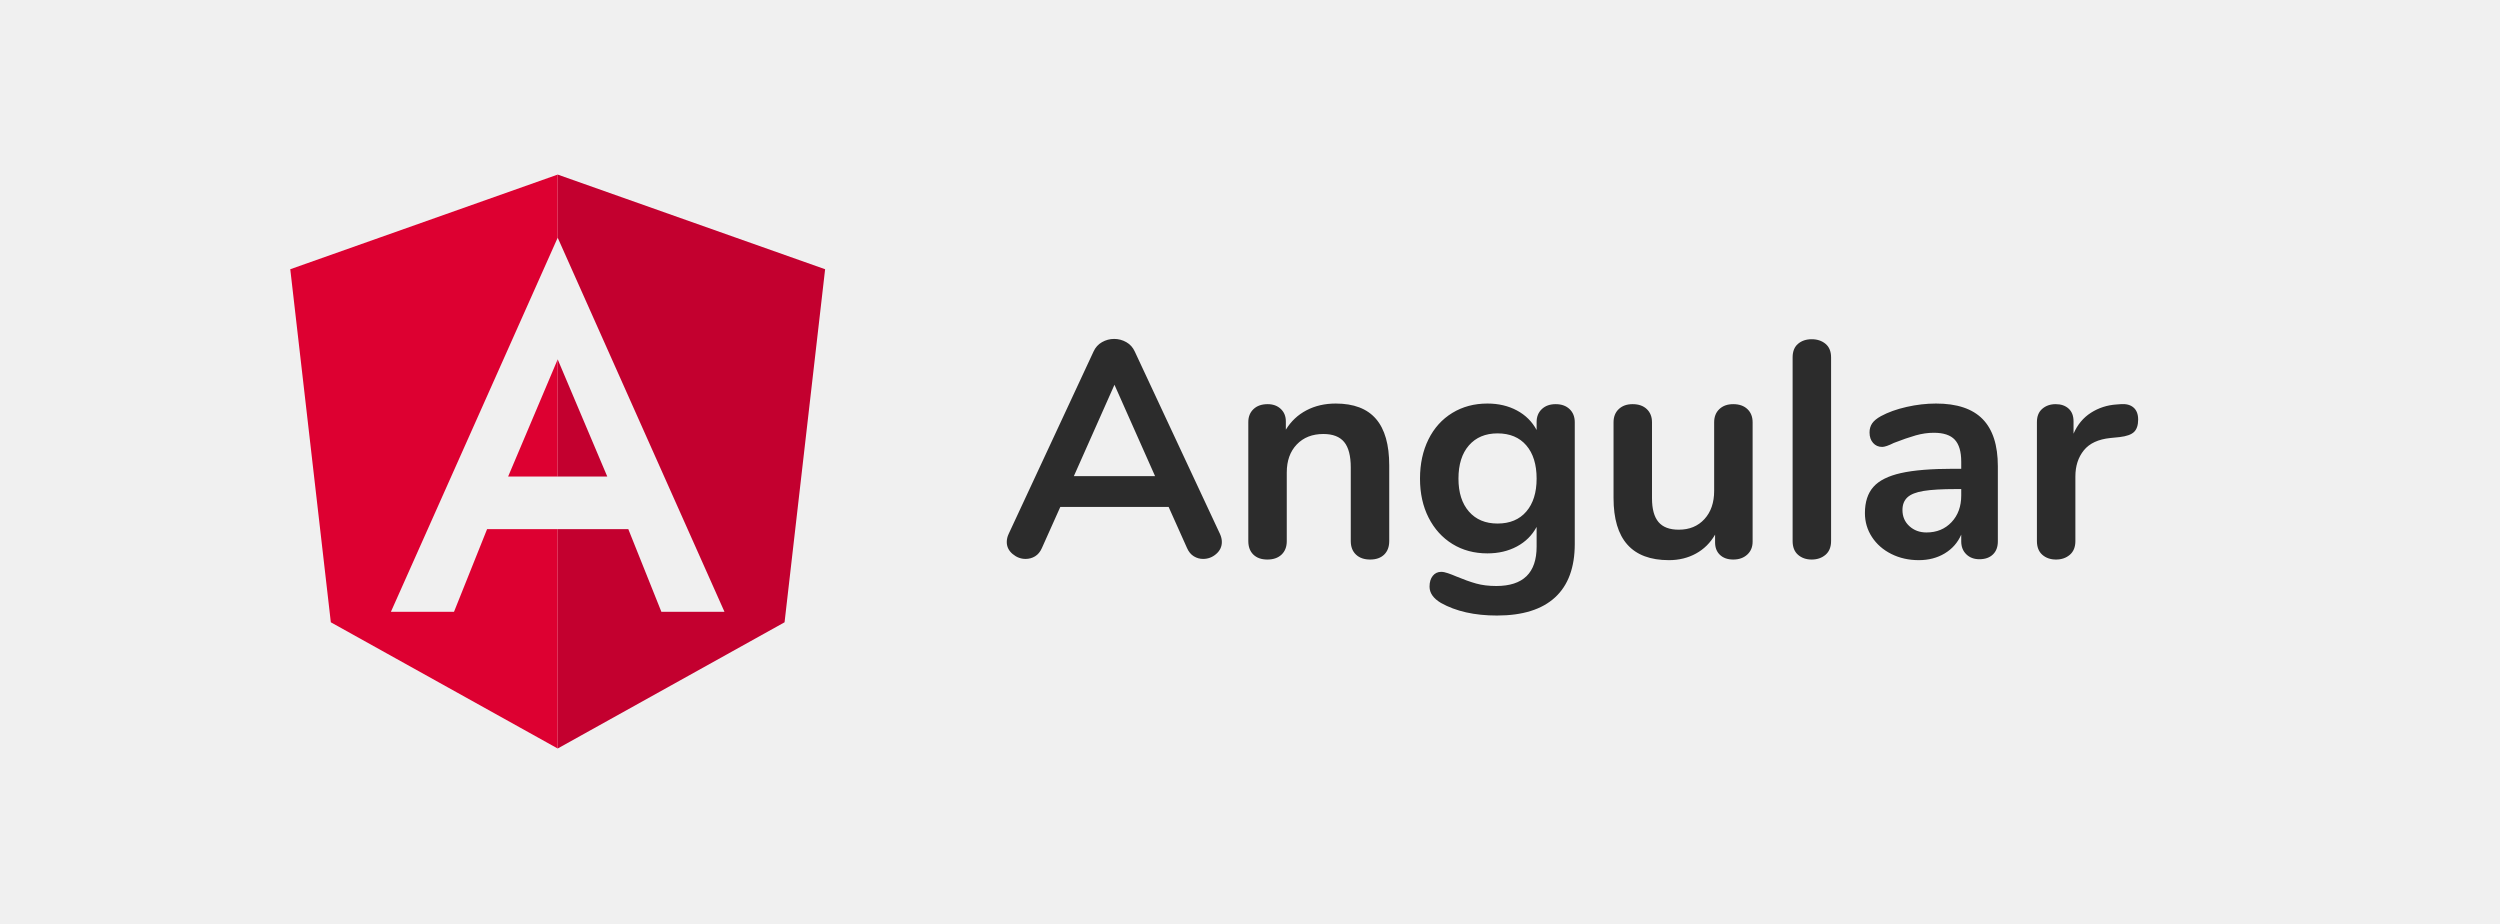
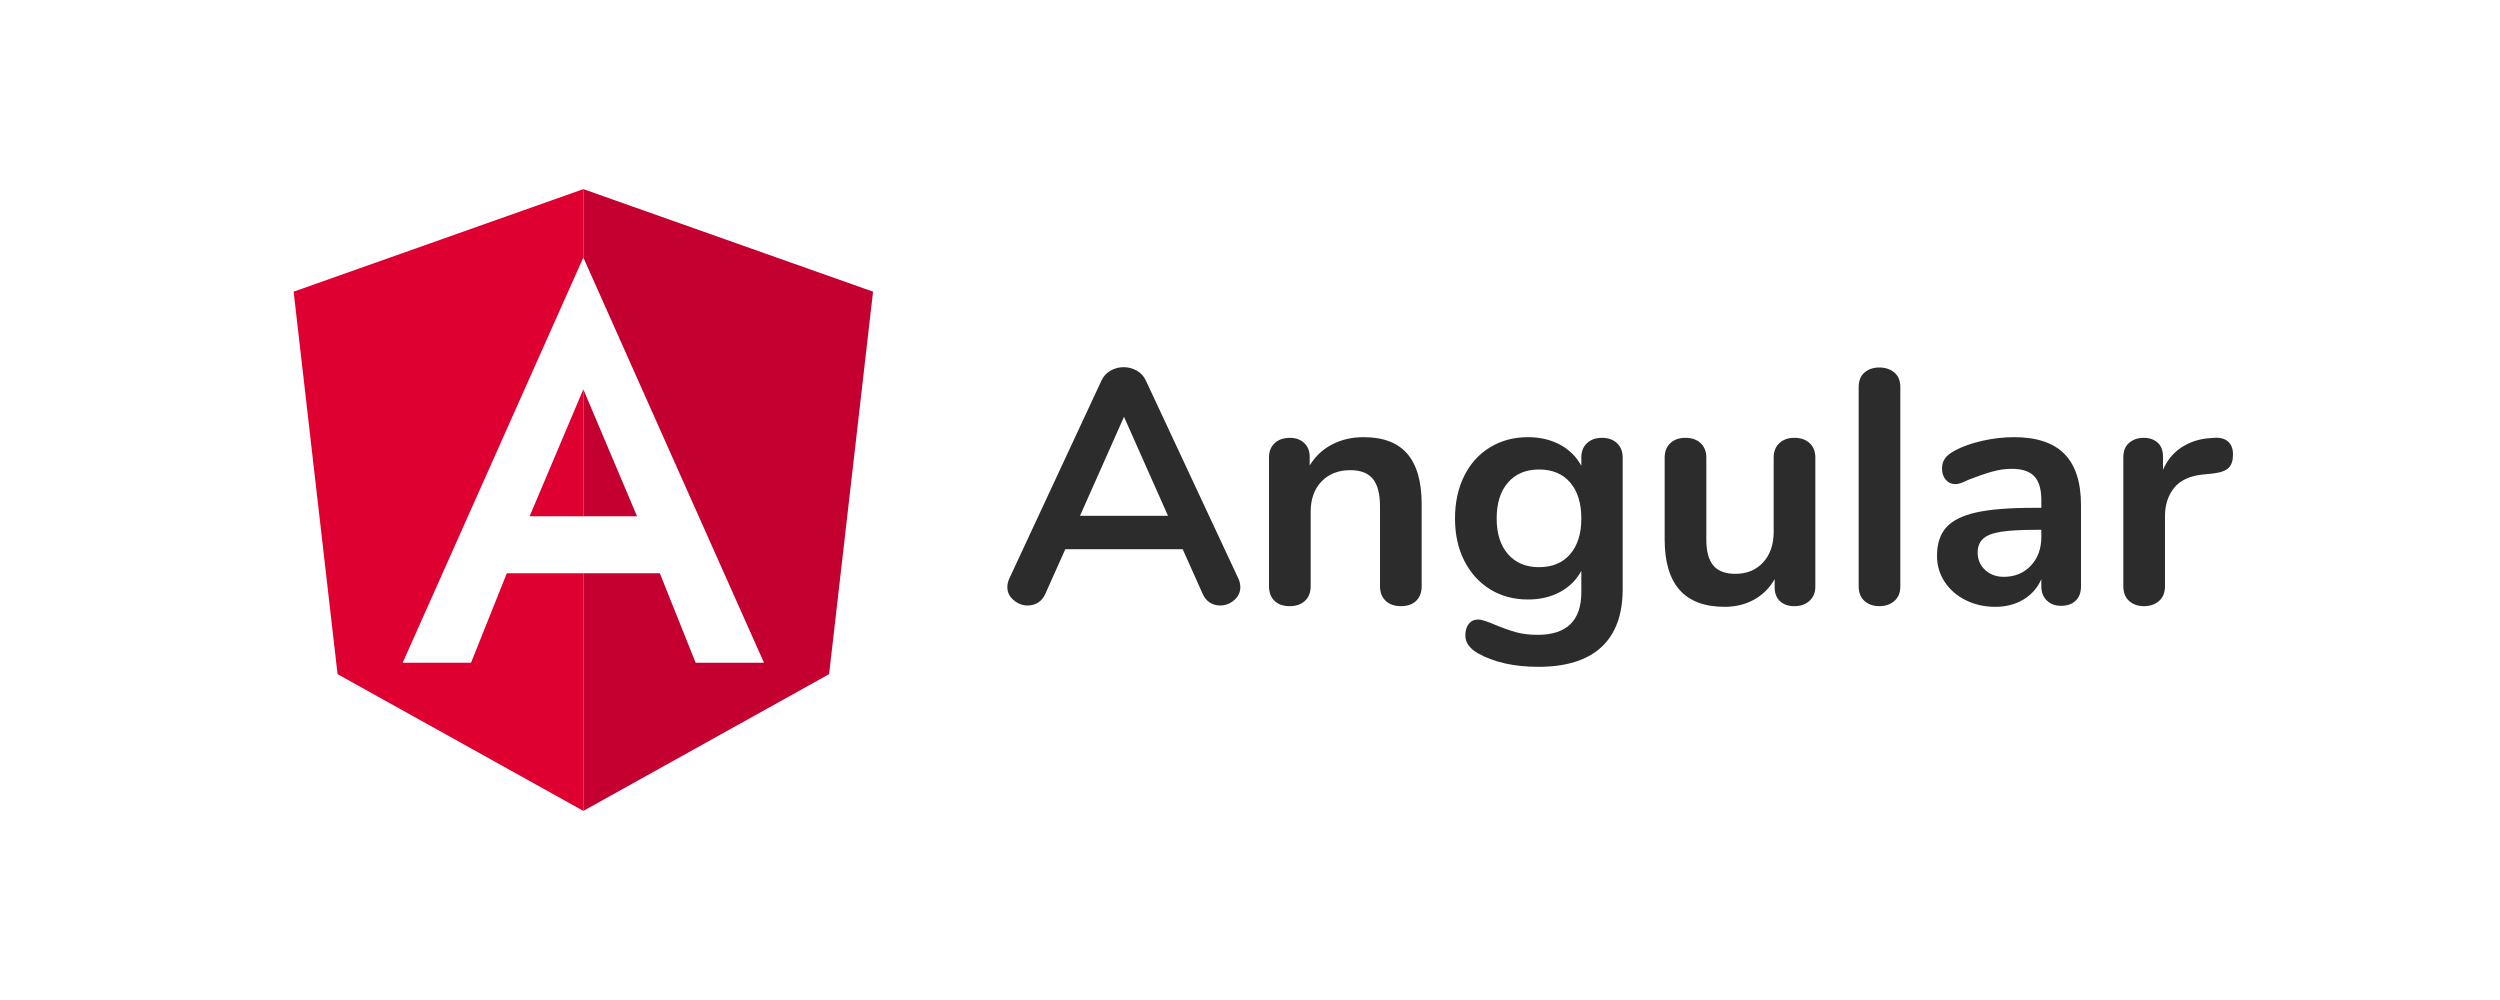
- <svg xmlns="http://www.w3.org/2000/svg" width="130px" height="48px" viewBox="0 0 130 48" version="1.1">
-   <g stroke="none" stroke-width="1" fill="none" fill-rule="evenodd">
-     <g id="angular" transform="translate(15, 9)" fill-rule="nonzero">
-       <path d="M47.56,20.064 C47.816,20.064 48.043,19.979 48.24,19.808 C48.437,19.637 48.536,19.429 48.536,19.184 C48.536,19.045 48.504,18.907 48.44,18.768 L48.44,18.768 L44.008,9.28 C43.912,9.067 43.765,8.904 43.568,8.792 C43.371,8.68 43.16,8.624 42.936,8.624 C42.712,8.624 42.501,8.68 42.304,8.792 C42.107,8.904 41.96,9.067 41.864,9.28 L41.864,9.28 L37.448,18.768 C37.384,18.907 37.352,19.045 37.352,19.184 C37.352,19.429 37.453,19.637 37.656,19.808 C37.859,19.979 38.083,20.064 38.328,20.064 C38.509,20.064 38.675,20.019 38.824,19.928 C38.973,19.837 39.091,19.696 39.176,19.504 L39.176,19.504 L40.136,17.36 L45.768,17.36 L46.728,19.504 C46.813,19.696 46.931,19.837 47.08,19.928 C47.229,20.019 47.389,20.064 47.56,20.064 Z M45.064,15.76 L40.84,15.76 L42.952,11.008 L45.064,15.76 Z M56.248,20.096 C56.557,20.096 56.8,20.011 56.976,19.84 C57.152,19.669 57.24,19.435 57.24,19.136 L57.24,19.136 L57.24,15.2 C57.24,14.123 57.011,13.317 56.552,12.784 C56.093,12.251 55.395,11.984 54.456,11.984 C53.891,11.984 53.384,12.101 52.936,12.336 C52.488,12.571 52.131,12.907 51.864,13.344 L51.864,13.344 L51.864,12.912 C51.864,12.645 51.776,12.429 51.6,12.264 C51.424,12.099 51.197,12.016 50.92,12.016 C50.611,12.016 50.365,12.101 50.184,12.272 C50.003,12.443 49.912,12.667 49.912,12.944 L49.912,12.944 L49.912,19.136 C49.912,19.435 50,19.669 50.176,19.84 C50.352,20.011 50.595,20.096 50.904,20.096 C51.213,20.096 51.459,20.011 51.64,19.84 C51.821,19.669 51.912,19.435 51.912,19.136 L51.912,19.136 L51.912,15.568 C51.912,14.96 52.085,14.475 52.432,14.112 C52.779,13.749 53.24,13.568 53.816,13.568 C54.307,13.568 54.667,13.707 54.896,13.984 C55.125,14.261 55.24,14.704 55.24,15.312 L55.24,15.312 L55.24,19.136 C55.24,19.435 55.331,19.669 55.512,19.84 C55.693,20.011 55.939,20.096 56.248,20.096 Z M62.84,23.008 C64.173,23.008 65.181,22.693 65.864,22.064 C66.547,21.435 66.888,20.507 66.888,19.28 L66.888,19.28 L66.888,12.96 C66.888,12.672 66.797,12.443 66.616,12.272 C66.435,12.101 66.195,12.016 65.896,12.016 C65.597,12.016 65.357,12.101 65.176,12.272 C64.995,12.443 64.904,12.667 64.904,12.944 L64.904,12.944 L64.904,13.36 C64.669,12.923 64.328,12.584 63.88,12.344 C63.432,12.104 62.92,11.984 62.344,11.984 C61.661,11.984 61.053,12.147 60.52,12.472 C59.987,12.797 59.573,13.256 59.28,13.848 C58.987,14.44 58.84,15.12 58.84,15.888 C58.84,16.656 58.989,17.333 59.288,17.92 C59.587,18.507 60,18.963 60.528,19.288 C61.056,19.613 61.661,19.776 62.344,19.776 C62.92,19.776 63.432,19.656 63.88,19.416 C64.328,19.176 64.669,18.837 64.904,18.4 L64.904,18.4 L64.904,19.424 C64.904,20.789 64.205,21.472 62.808,21.472 C62.413,21.472 62.064,21.429 61.76,21.344 C61.456,21.259 61.112,21.136 60.728,20.976 C60.579,20.912 60.435,20.856 60.296,20.808 C60.157,20.76 60.04,20.736 59.944,20.736 C59.763,20.736 59.616,20.805 59.504,20.944 C59.392,21.083 59.336,21.269 59.336,21.504 C59.336,21.835 59.533,22.117 59.928,22.352 C60.707,22.789 61.677,23.008 62.84,23.008 Z M62.872,18.224 C62.243,18.224 61.747,18.016 61.384,17.6 C61.021,17.184 60.84,16.613 60.84,15.888 C60.84,15.152 61.021,14.576 61.384,14.16 C61.747,13.744 62.243,13.536 62.872,13.536 C63.512,13.536 64.011,13.744 64.368,14.16 C64.725,14.576 64.904,15.152 64.904,15.888 C64.904,16.613 64.725,17.184 64.368,17.6 C64.011,18.016 63.512,18.224 62.872,18.224 Z M71.784,20.128 C72.307,20.128 72.776,20.013 73.192,19.784 C73.608,19.555 73.939,19.227 74.184,18.8 L74.184,18.8 L74.184,19.2 C74.184,19.477 74.269,19.696 74.44,19.856 C74.611,20.016 74.84,20.096 75.128,20.096 C75.427,20.096 75.669,20.011 75.856,19.84 C76.043,19.669 76.136,19.445 76.136,19.168 L76.136,19.168 L76.136,12.96 C76.136,12.672 76.045,12.443 75.864,12.272 C75.683,12.101 75.437,12.016 75.128,12.016 C74.829,12.016 74.589,12.101 74.408,12.272 C74.227,12.443 74.136,12.672 74.136,12.96 L74.136,12.96 L74.136,16.528 C74.136,17.136 73.968,17.624 73.632,17.992 C73.296,18.36 72.851,18.544 72.296,18.544 C71.816,18.544 71.464,18.411 71.24,18.144 C71.016,17.877 70.904,17.467 70.904,16.912 L70.904,16.912 L70.904,12.96 C70.904,12.672 70.813,12.443 70.632,12.272 C70.451,12.101 70.205,12.016 69.896,12.016 C69.597,12.016 69.357,12.101 69.176,12.272 C68.995,12.443 68.904,12.672 68.904,12.96 L68.904,12.96 L68.904,16.896 C68.904,19.051 69.864,20.128 71.784,20.128 Z M79.208,20.096 C79.496,20.096 79.736,20.013 79.928,19.848 C80.12,19.683 80.216,19.445 80.216,19.136 L80.216,19.136 L80.216,9.584 C80.216,9.275 80.12,9.04 79.928,8.88 C79.736,8.72 79.496,8.64 79.208,8.64 C78.92,8.64 78.683,8.72 78.496,8.88 C78.309,9.04 78.216,9.275 78.216,9.584 L78.216,9.584 L78.216,19.136 C78.216,19.445 78.309,19.683 78.496,19.848 C78.683,20.013 78.92,20.096 79.208,20.096 Z M84.776,20.128 C85.288,20.128 85.739,20.011 86.128,19.776 C86.517,19.541 86.803,19.216 86.984,18.8 L86.984,18.8 L86.984,19.152 C86.984,19.429 87.072,19.653 87.248,19.824 C87.424,19.995 87.651,20.08 87.928,20.08 C88.227,20.08 88.461,19.997 88.632,19.832 C88.803,19.667 88.888,19.44 88.888,19.152 L88.888,19.152 L88.888,15.248 C88.888,14.149 88.624,13.331 88.096,12.792 C87.568,12.253 86.76,11.984 85.672,11.984 C85.171,11.984 84.661,12.043 84.144,12.16 C83.627,12.277 83.181,12.437 82.808,12.64 C82.595,12.757 82.443,12.883 82.352,13.016 C82.261,13.149 82.216,13.307 82.216,13.488 C82.216,13.712 82.277,13.893 82.4,14.032 C82.523,14.171 82.68,14.24 82.872,14.24 C83,14.24 83.203,14.171 83.48,14.032 C83.917,13.861 84.296,13.731 84.616,13.64 C84.936,13.549 85.251,13.504 85.56,13.504 C86.061,13.504 86.424,13.624 86.648,13.864 C86.872,14.104 86.984,14.485 86.984,15.008 L86.984,15.008 L86.984,15.376 L86.584,15.376 C85.421,15.376 84.509,15.451 83.848,15.6 C83.187,15.749 82.709,15.989 82.416,16.32 C82.123,16.651 81.976,17.104 81.976,17.68 C81.976,18.139 82.099,18.555 82.344,18.928 C82.589,19.301 82.925,19.595 83.352,19.808 C83.779,20.021 84.253,20.128 84.776,20.128 Z M85.176,18.688 C84.824,18.688 84.528,18.579 84.288,18.36 C84.048,18.141 83.928,17.861 83.928,17.52 C83.928,17.243 84.013,17.024 84.184,16.864 C84.355,16.704 84.637,16.592 85.032,16.528 C85.427,16.464 85.981,16.432 86.696,16.432 L86.696,16.432 L86.984,16.432 L86.984,16.768 C86.984,17.333 86.816,17.795 86.48,18.152 C86.144,18.509 85.709,18.688 85.176,18.688 Z M91.912,20.096 C92.2,20.096 92.44,20.013 92.632,19.848 C92.824,19.683 92.92,19.445 92.92,19.136 L92.92,19.136 L92.92,15.776 C92.92,15.232 93.067,14.779 93.36,14.416 C93.653,14.053 94.115,13.84 94.744,13.776 L94.744,13.776 L95.224,13.728 C95.587,13.685 95.837,13.595 95.976,13.456 C96.115,13.317 96.184,13.104 96.184,12.816 C96.184,12.539 96.104,12.331 95.944,12.192 C95.784,12.053 95.565,11.995 95.288,12.016 L95.288,12.016 L95.064,12.032 C94.573,12.064 94.128,12.208 93.728,12.464 C93.328,12.72 93.027,13.083 92.824,13.552 L92.824,13.552 L92.824,12.912 C92.824,12.624 92.739,12.403 92.568,12.248 C92.397,12.093 92.173,12.016 91.896,12.016 C91.619,12.016 91.387,12.096 91.2,12.256 C91.013,12.416 90.92,12.645 90.92,12.944 L90.92,12.944 L90.92,19.136 C90.92,19.445 91.013,19.683 91.2,19.848 C91.387,20.013 91.624,20.096 91.912,20.096 Z" id="Angular" fill="#2C2C2C" />
-       <path d="M14,0.078 L14,3.359 L22.672,22.812 L19.391,22.812 L17.672,18.516 L14,18.516 L14,29.922 L25.797,23.359 L27.906,5 L14,0.078 Z M14,9.688 L14,15.781 L16.578,15.781 L14,9.688 Z" id="a" fill="#C3002F" />
-       <g id="a-link" transform="translate(7, 15.07812) scale(-1, 1) translate(-7, -15.07812) translate(0, 0.078125)" fill="#DD0031">
-         <path d="M0,0 L0,3.281 L8.672,22.734 L5.391,22.734 L3.672,18.438 L0,18.438 L0,29.844 L11.797,23.281 L13.906,4.922 L0,0 Z M0,9.609 L0,15.703 L2.578,15.703 L0,9.609 Z" id="a" />
+ <svg xmlns="http://www.w3.org/2000/svg" width="120px" height="48px" viewBox="0 0 120 48" version="1.1">
+   <g id="Page-1" stroke="none" stroke-width="1" fill="none" fill-rule="evenodd">
+     <g id="Header-A" transform="translate(-520, -692)">
+       <rect fill="#FFFFFF" x="0" y="0" width="1440" height="1009" />
+       <g id="frameworks" transform="translate(160, 692)" fill-rule="nonzero">
+         <g id="angular" transform="translate(374, 9)">
+           <path d="M44.56,20.064 C44.816,20.064 45.043,19.979 45.24,19.808 C45.437,19.637 45.536,19.429 45.536,19.184 C45.536,19.045 45.504,18.907 45.44,18.768 L45.44,18.768 L41.008,9.28 C40.912,9.067 40.765,8.904 40.568,8.792 C40.371,8.68 40.16,8.624 39.936,8.624 C39.712,8.624 39.501,8.68 39.304,8.792 C39.107,8.904 38.96,9.067 38.864,9.28 L38.864,9.28 L34.448,18.768 C34.384,18.907 34.352,19.045 34.352,19.184 C34.352,19.429 34.453,19.637 34.656,19.808 C34.859,19.979 35.083,20.064 35.328,20.064 C35.509,20.064 35.675,20.019 35.824,19.928 C35.973,19.837 36.091,19.696 36.176,19.504 L36.176,19.504 L37.136,17.36 L42.768,17.36 L43.728,19.504 C43.813,19.696 43.931,19.837 44.08,19.928 C44.229,20.019 44.389,20.064 44.56,20.064 Z M42.064,15.76 L37.84,15.76 L39.952,11.008 L42.064,15.76 Z M53.248,20.096 C53.557,20.096 53.8,20.011 53.976,19.84 C54.152,19.669 54.24,19.435 54.24,19.136 L54.24,19.136 L54.24,15.2 C54.24,14.123 54.011,13.317 53.552,12.784 C53.093,12.251 52.395,11.984 51.456,11.984 C50.891,11.984 50.384,12.101 49.936,12.336 C49.488,12.571 49.131,12.907 48.864,13.344 L48.864,13.344 L48.864,12.912 C48.864,12.645 48.776,12.429 48.6,12.264 C48.424,12.099 48.197,12.016 47.92,12.016 C47.611,12.016 47.365,12.101 47.184,12.272 C47.003,12.443 46.912,12.667 46.912,12.944 L46.912,12.944 L46.912,19.136 C46.912,19.435 47,19.669 47.176,19.84 C47.352,20.011 47.595,20.096 47.904,20.096 C48.213,20.096 48.459,20.011 48.64,19.84 C48.821,19.669 48.912,19.435 48.912,19.136 L48.912,19.136 L48.912,15.568 C48.912,14.96 49.085,14.475 49.432,14.112 C49.779,13.749 50.24,13.568 50.816,13.568 C51.307,13.568 51.667,13.707 51.896,13.984 C52.125,14.261 52.24,14.704 52.24,15.312 L52.24,15.312 L52.24,19.136 C52.24,19.435 52.331,19.669 52.512,19.84 C52.693,20.011 52.939,20.096 53.248,20.096 Z M59.84,23.008 C61.173,23.008 62.181,22.693 62.864,22.064 C63.547,21.435 63.888,20.507 63.888,19.28 L63.888,19.28 L63.888,12.96 C63.888,12.672 63.797,12.443 63.616,12.272 C63.435,12.101 63.195,12.016 62.896,12.016 C62.597,12.016 62.357,12.101 62.176,12.272 C61.995,12.443 61.904,12.667 61.904,12.944 L61.904,12.944 L61.904,13.36 C61.669,12.923 61.328,12.584 60.88,12.344 C60.432,12.104 59.92,11.984 59.344,11.984 C58.661,11.984 58.053,12.147 57.52,12.472 C56.987,12.797 56.573,13.256 56.28,13.848 C55.987,14.44 55.84,15.12 55.84,15.888 C55.84,16.656 55.989,17.333 56.288,17.92 C56.587,18.507 57,18.963 57.528,19.288 C58.056,19.613 58.661,19.776 59.344,19.776 C59.92,19.776 60.432,19.656 60.88,19.416 C61.328,19.176 61.669,18.837 61.904,18.4 L61.904,18.4 L61.904,19.424 C61.904,20.789 61.205,21.472 59.808,21.472 C59.413,21.472 59.064,21.429 58.76,21.344 C58.456,21.259 58.112,21.136 57.728,20.976 C57.579,20.912 57.435,20.856 57.296,20.808 C57.157,20.76 57.04,20.736 56.944,20.736 C56.763,20.736 56.616,20.805 56.504,20.944 C56.392,21.083 56.336,21.269 56.336,21.504 C56.336,21.835 56.533,22.117 56.928,22.352 C57.707,22.789 58.677,23.008 59.84,23.008 Z M59.872,18.224 C59.243,18.224 58.747,18.016 58.384,17.6 C58.021,17.184 57.84,16.613 57.84,15.888 C57.84,15.152 58.021,14.576 58.384,14.16 C58.747,13.744 59.243,13.536 59.872,13.536 C60.512,13.536 61.011,13.744 61.368,14.16 C61.725,14.576 61.904,15.152 61.904,15.888 C61.904,16.613 61.725,17.184 61.368,17.6 C61.011,18.016 60.512,18.224 59.872,18.224 Z M68.784,20.128 C69.307,20.128 69.776,20.013 70.192,19.784 C70.608,19.555 70.939,19.227 71.184,18.8 L71.184,18.8 L71.184,19.2 C71.184,19.477 71.269,19.696 71.44,19.856 C71.611,20.016 71.84,20.096 72.128,20.096 C72.427,20.096 72.669,20.011 72.856,19.84 C73.043,19.669 73.136,19.445 73.136,19.168 L73.136,19.168 L73.136,12.96 C73.136,12.672 73.045,12.443 72.864,12.272 C72.683,12.101 72.437,12.016 72.128,12.016 C71.829,12.016 71.589,12.101 71.408,12.272 C71.227,12.443 71.136,12.672 71.136,12.96 L71.136,12.96 L71.136,16.528 C71.136,17.136 70.968,17.624 70.632,17.992 C70.296,18.36 69.851,18.544 69.296,18.544 C68.816,18.544 68.464,18.411 68.24,18.144 C68.016,17.877 67.904,17.467 67.904,16.912 L67.904,16.912 L67.904,12.96 C67.904,12.672 67.813,12.443 67.632,12.272 C67.451,12.101 67.205,12.016 66.896,12.016 C66.597,12.016 66.357,12.101 66.176,12.272 C65.995,12.443 65.904,12.672 65.904,12.96 L65.904,12.96 L65.904,16.896 C65.904,19.051 66.864,20.128 68.784,20.128 Z M76.208,20.096 C76.496,20.096 76.736,20.013 76.928,19.848 C77.12,19.683 77.216,19.445 77.216,19.136 L77.216,19.136 L77.216,9.584 C77.216,9.275 77.12,9.04 76.928,8.88 C76.736,8.72 76.496,8.64 76.208,8.64 C75.92,8.64 75.683,8.72 75.496,8.88 C75.309,9.04 75.216,9.275 75.216,9.584 L75.216,9.584 L75.216,19.136 C75.216,19.445 75.309,19.683 75.496,19.848 C75.683,20.013 75.92,20.096 76.208,20.096 Z M81.776,20.128 C82.288,20.128 82.739,20.011 83.128,19.776 C83.517,19.541 83.803,19.216 83.984,18.8 L83.984,18.8 L83.984,19.152 C83.984,19.429 84.072,19.653 84.248,19.824 C84.424,19.995 84.651,20.08 84.928,20.08 C85.227,20.08 85.461,19.997 85.632,19.832 C85.803,19.667 85.888,19.44 85.888,19.152 L85.888,19.152 L85.888,15.248 C85.888,14.149 85.624,13.331 85.096,12.792 C84.568,12.253 83.76,11.984 82.672,11.984 C82.171,11.984 81.661,12.043 81.144,12.16 C80.627,12.277 80.181,12.437 79.808,12.64 C79.595,12.757 79.443,12.883 79.352,13.016 C79.261,13.149 79.216,13.307 79.216,13.488 C79.216,13.712 79.277,13.893 79.4,14.032 C79.523,14.171 79.68,14.24 79.872,14.24 C80,14.24 80.203,14.171 80.48,14.032 C80.917,13.861 81.296,13.731 81.616,13.64 C81.936,13.549 82.251,13.504 82.56,13.504 C83.061,13.504 83.424,13.624 83.648,13.864 C83.872,14.104 83.984,14.485 83.984,15.008 L83.984,15.008 L83.984,15.376 L83.584,15.376 C82.421,15.376 81.509,15.451 80.848,15.6 C80.187,15.749 79.709,15.989 79.416,16.32 C79.123,16.651 78.976,17.104 78.976,17.68 C78.976,18.139 79.099,18.555 79.344,18.928 C79.589,19.301 79.925,19.595 80.352,19.808 C80.779,20.021 81.253,20.128 81.776,20.128 Z M82.176,18.688 C81.824,18.688 81.528,18.579 81.288,18.36 C81.048,18.141 80.928,17.861 80.928,17.52 C80.928,17.243 81.013,17.024 81.184,16.864 C81.355,16.704 81.637,16.592 82.032,16.528 C82.427,16.464 82.981,16.432 83.696,16.432 L83.696,16.432 L83.984,16.432 L83.984,16.768 C83.984,17.333 83.816,17.795 83.48,18.152 C83.144,18.509 82.709,18.688 82.176,18.688 Z M88.912,20.096 C89.2,20.096 89.44,20.013 89.632,19.848 C89.824,19.683 89.92,19.445 89.92,19.136 L89.92,19.136 L89.92,15.776 C89.92,15.232 90.067,14.779 90.36,14.416 C90.653,14.053 91.115,13.84 91.744,13.776 L91.744,13.776 L92.224,13.728 C92.587,13.685 92.837,13.595 92.976,13.456 C93.115,13.317 93.184,13.104 93.184,12.816 C93.184,12.539 93.104,12.331 92.944,12.192 C92.784,12.053 92.565,11.995 92.288,12.016 L92.288,12.016 L92.064,12.032 C91.573,12.064 91.128,12.208 90.728,12.464 C90.328,12.72 90.027,13.083 89.824,13.552 L89.824,13.552 L89.824,12.912 C89.824,12.624 89.739,12.403 89.568,12.248 C89.397,12.093 89.173,12.016 88.896,12.016 C88.619,12.016 88.387,12.096 88.2,12.256 C88.013,12.416 87.92,12.645 87.92,12.944 L87.92,12.944 L87.92,19.136 C87.92,19.445 88.013,19.683 88.2,19.848 C88.387,20.013 88.624,20.096 88.912,20.096 Z" id="Angular" fill="#2C2C2C" />
+           <path d="M14,0.078 L14,3.359 L22.672,22.812 L19.391,22.812 L17.672,18.516 L14,18.516 L14,29.922 L25.797,23.359 L27.906,5 L14,0.078 Z M14,9.688 L14,15.781 L16.578,15.781 L14,9.688 Z" id="a" fill="#C3002F" />
+           <g id="a-link" transform="translate(7, 15.07812) scale(-1, 1) translate(-7, -15.07812) translate(0, 0.078125)" fill="#DD0031">
+             <path d="M0,0 L0,3.281 L8.672,22.734 L5.391,22.734 L3.672,18.438 L0,18.438 L0,29.844 L11.797,23.281 L13.906,4.922 L0,0 Z M0,9.609 L0,15.703 L2.578,15.703 L0,9.609 Z" id="a" />
+           </g>
+         </g>
      </g>
    </g>
  </g>
</svg>
